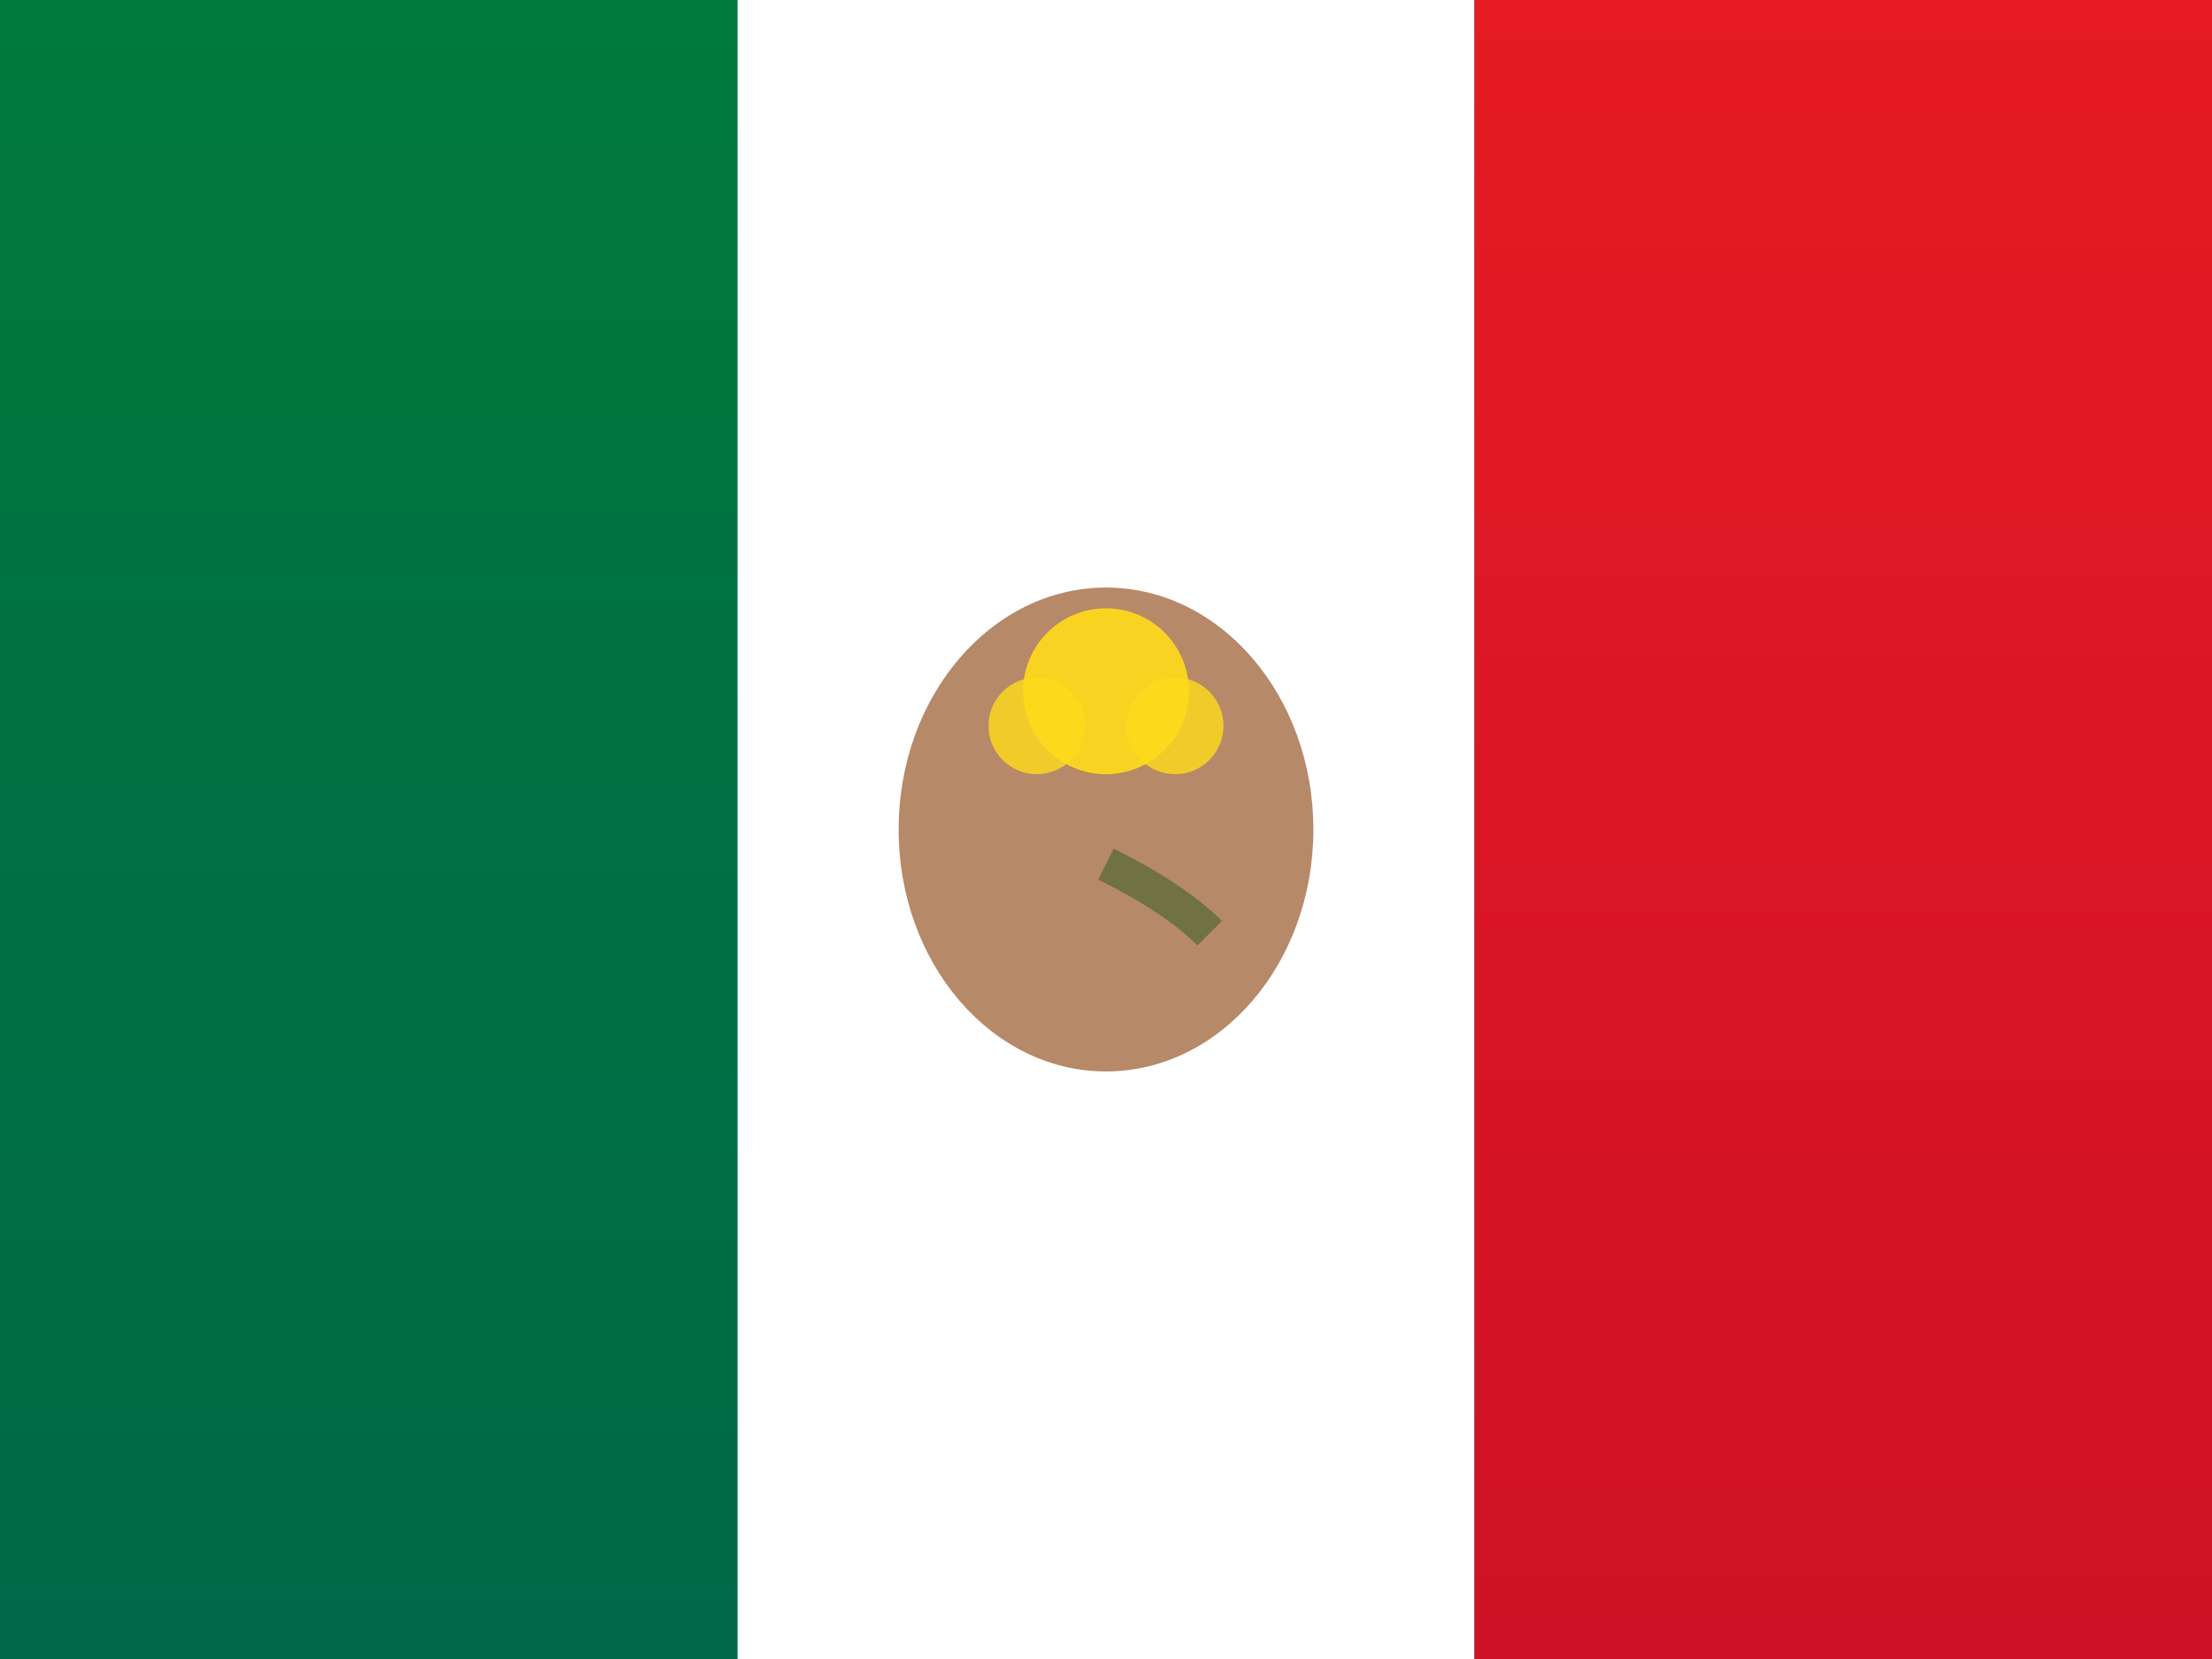
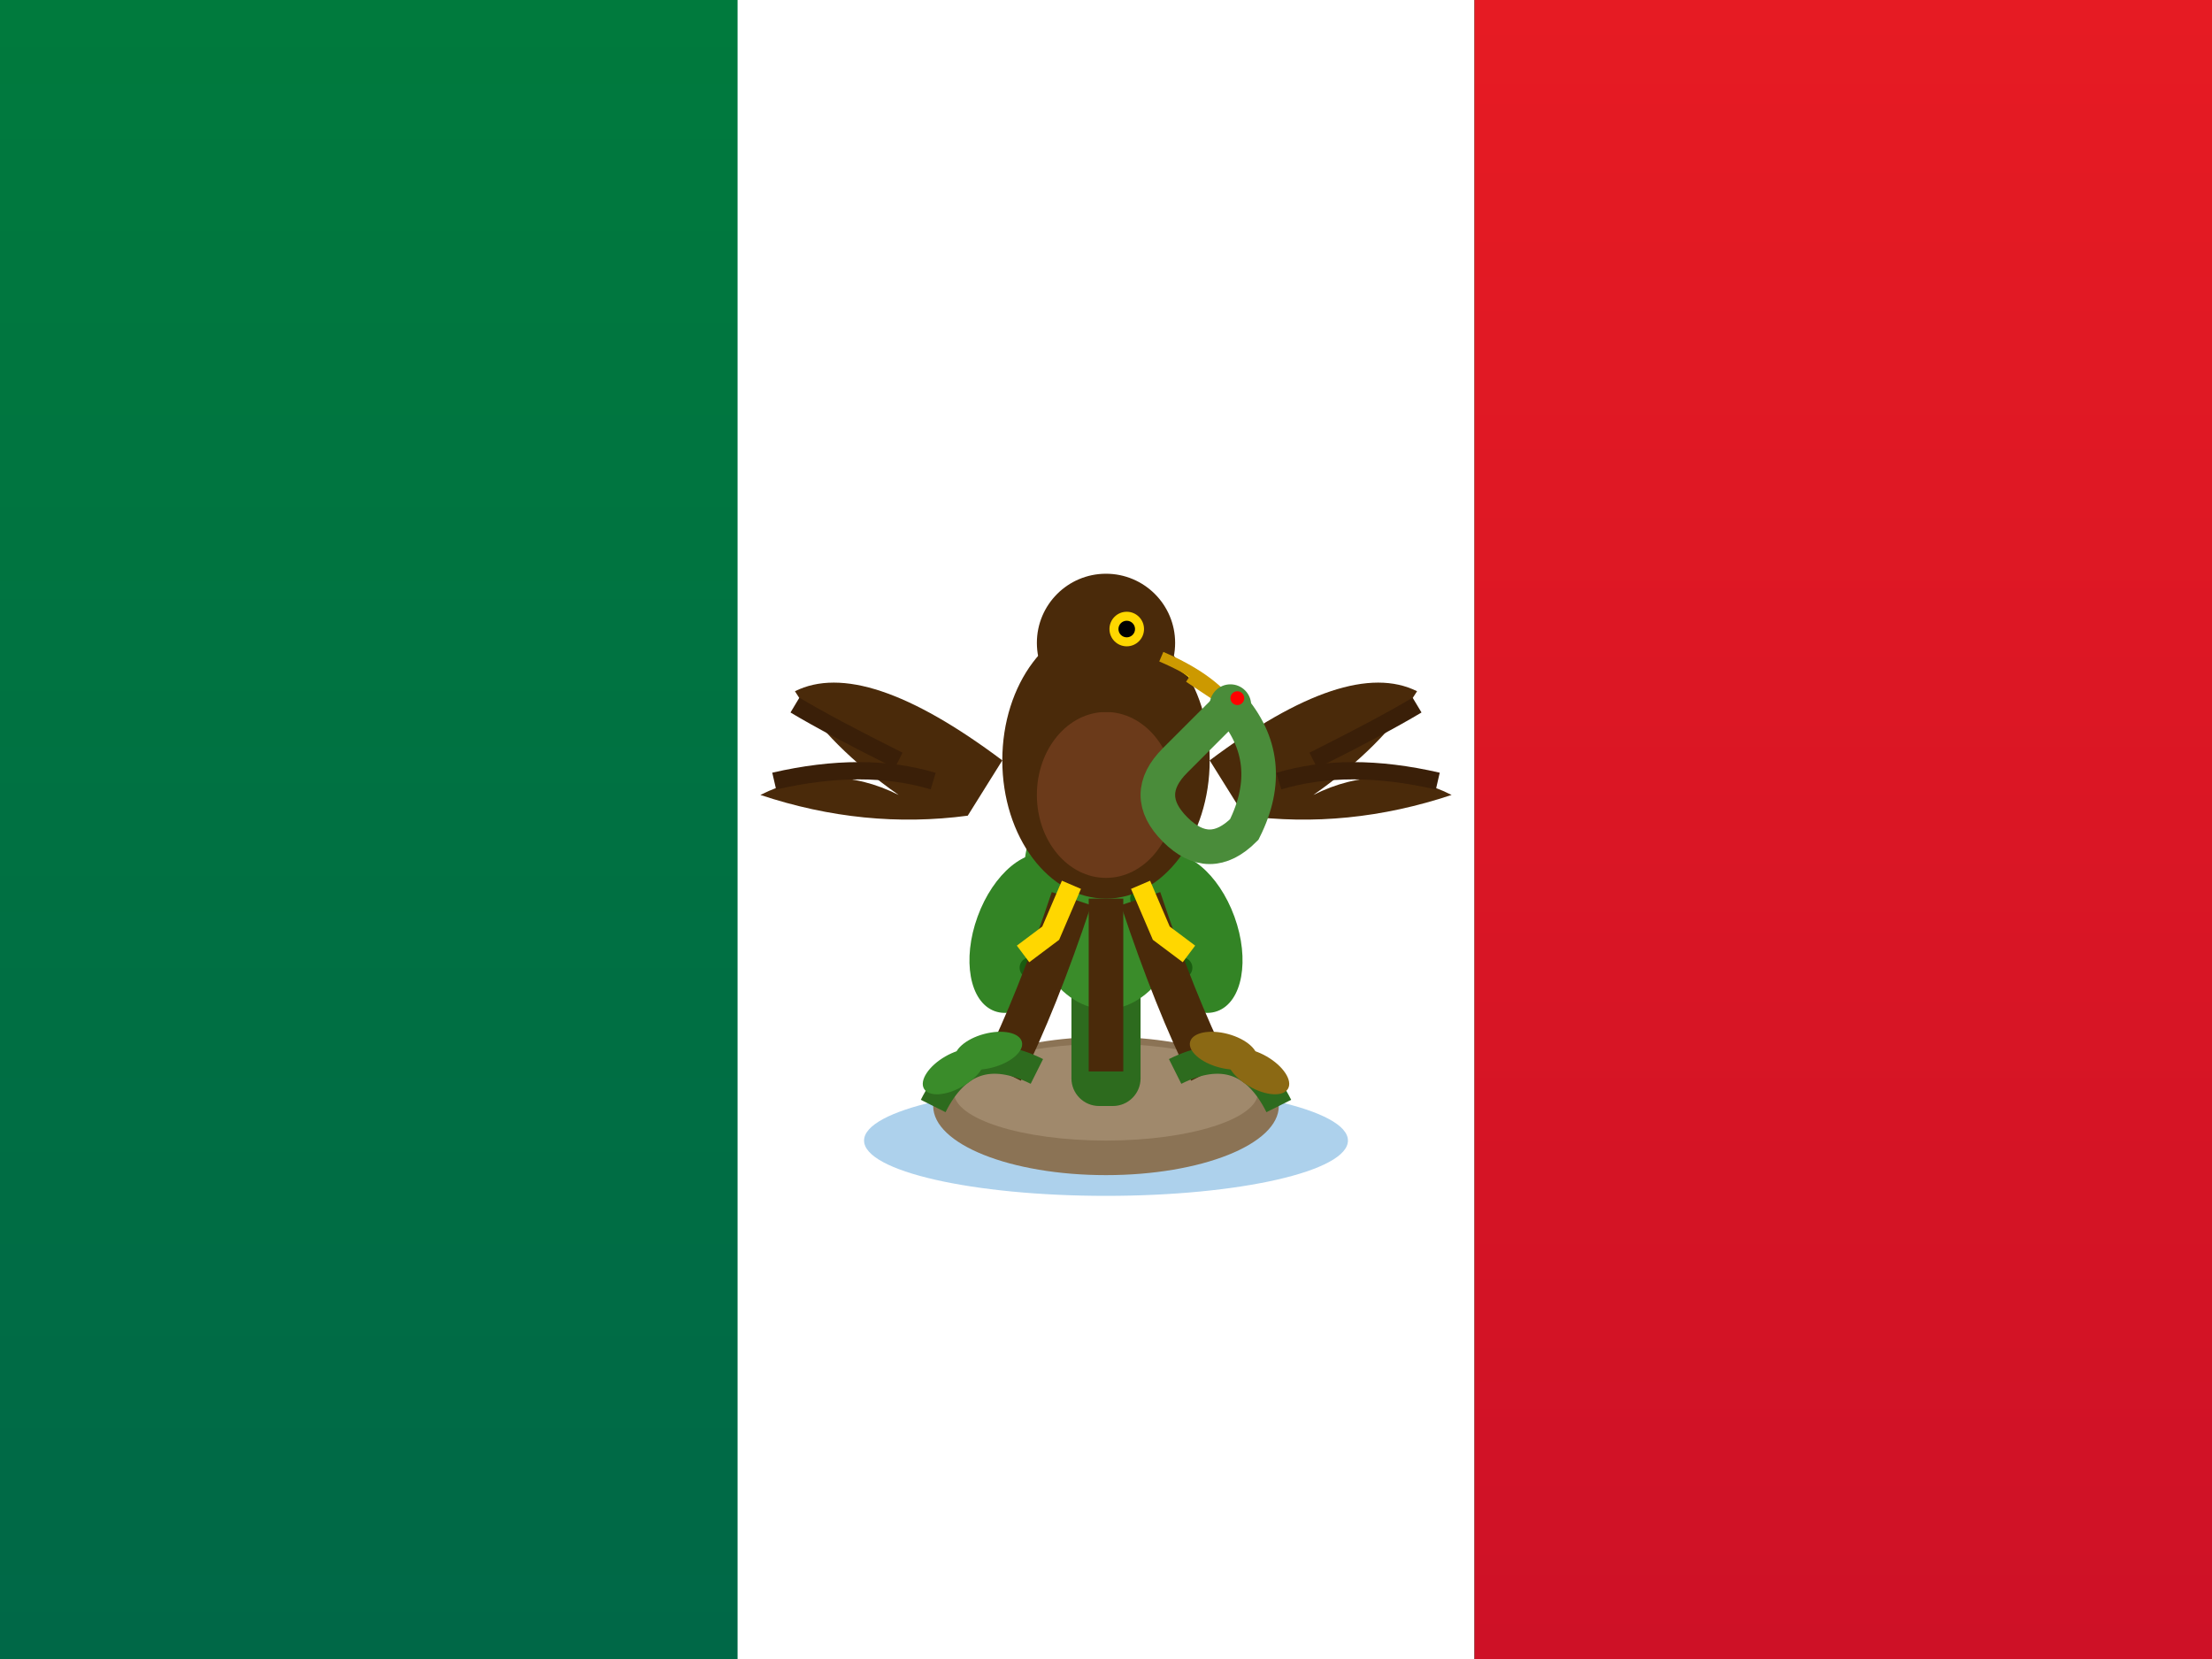
<svg xmlns="http://www.w3.org/2000/svg" viewBox="0 0 32 24" width="32" height="24">
  <defs>
    <style>
-       /* Animación de ondulación usando clip-path */
      @keyframes wave-motion {
        0% { transform: translateY(0) scaleY(1); }
        50% { transform: translateY(-1px) scaleY(1.02); }
        100% { transform: translateY(0) scaleY(1); }
      }
-       
-       @keyframes shimmer {
-         0% { opacity: 1; }
-         50% { opacity: 0.85; }
-         100% { opacity: 1; }
+ 
+       @keyframes eagle-breathe {
+         0%, 100% { transform: translateY(0) scale(1); }
+         50% { transform: translateY(-0.3px) scale(1.02); }
      }
-       
-       @keyframes emblem-pulse {
-         0%, 100% { transform: scale(1); }
-         50% { transform: scale(1.05); }
+ 
+       @keyframes wing-flap {
+         0%, 100% { transform: rotate(0deg); }
+         25% { transform: rotate(-3deg); }
+         75% { transform: rotate(3deg); }
      }
-       
+ 
      .flag-stripe {
        animation: wave-motion 3s ease-in-out infinite;
        transform-origin: center;
      }
-       
-       .stripe-green {
-         animation-delay: 0s;
+ 
+       .stripe-green { animation-delay: 0s; }
+       .stripe-white { animation-delay: 0.1s; }
+       .stripe-red { animation-delay: 0.2s; }
+ 
+       .emblem {
+         animation: eagle-breathe 2.5s ease-in-out infinite;
+         transform-origin: 16px 12px;
      }
-       
-       .stripe-white {
-         animation-delay: 0.1s;
+ 
+       .wing-left {
+         animation: wing-flap 2s ease-in-out infinite;
+         transform-origin: 16px 11px;
      }
-       
-       .stripe-red {
-         animation-delay: 0.2s;
-       }
-       
-       .emblem {
-         animation: emblem-pulse 2s ease-in-out infinite;
-         transform-origin: center;
-       }
-       
-       .shimmer-overlay {
-         animation: shimmer 2.5s ease-in-out infinite;
+ 
+       .wing-right {
+         animation: wing-flap 2s ease-in-out infinite reverse;
+         transform-origin: 16px 11px;
      }
    </style>
    <linearGradient id="greenGrad" x1="0%" y1="0%" x2="0%" y2="100%">
      <stop offset="0%" style="stop-color:#007a3d;stop-opacity:1" />
      <stop offset="100%" style="stop-color:#006847;stop-opacity:1" />
    </linearGradient>
    <linearGradient id="redGrad" x1="0%" y1="0%" x2="0%" y2="100%">
      <stop offset="0%" style="stop-color:#e61b23;stop-opacity:1" />
      <stop offset="100%" style="stop-color:#ce1126;stop-opacity:1" />
    </linearGradient>
  </defs>
  <rect width="32" height="24" fill="#006847" />
  <rect class="flag-stripe stripe-green" x="0" y="0" width="10.67" height="24" fill="url(#greenGrad)" />
  <rect class="flag-stripe stripe-white" x="10.67" y="0" width="10.66" height="24" fill="#FFFFFF" />
  <rect class="flag-stripe stripe-red" x="21.33" y="0" width="10.67" height="24" fill="url(#redGrad)" />
  <g class="emblem">
-     <ellipse cx="16" cy="12" rx="3" ry="3.5" fill="#8B4513" opacity="0.7" />
-     <circle cx="16" cy="10" r="1.2" fill="#FFD700" opacity="0.9" />
-     <circle cx="15" cy="10.5" r="0.7" fill="#FFD700" opacity="0.8" />
-     <circle cx="17" cy="10.5" r="0.7" fill="#FFD700" opacity="0.8" />
-     <path d="M16,12.5 Q17,13 17.5,13.5" stroke="#2d5016" stroke-width="0.5" fill="none" opacity="0.6" />
+     <ellipse cx="16" cy="16.5" rx="3.5" ry="0.8" fill="#5ba3d9" opacity="0.5" />
+     <ellipse cx="16" cy="16" rx="2.5" ry="1" fill="#8B7355" />
+     <ellipse cx="16" cy="15.8" rx="2.2" ry="0.7" fill="#A0896C" />
+     <rect x="15.5" y="13" width="1" height="3" rx="0.4" fill="#2d6b1e" />
+     <ellipse cx="16" cy="12.8" rx="1.2" ry="1.8" fill="#3a8c2a" />
+     <ellipse cx="14.8" cy="13.5" rx="0.7" ry="1.2" fill="#338425" transform="rotate(20, 14.8, 13.5)" />
+     <ellipse cx="17.2" cy="13.5" rx="0.7" ry="1.2" fill="#338425" transform="rotate(-20, 17.2, 13.5)" />
+     <circle cx="15.5" cy="12.5" r="0.15" fill="#1a5c10" />
+     <circle cx="16.5" cy="13" r="0.15" fill="#1a5c10" />
+     <circle cx="16" cy="12" r="0.15" fill="#1a5c10" />
+     <circle cx="14.9" cy="14" r="0.15" fill="#1a5c10" />
+     <circle cx="17.1" cy="14" r="0.15" fill="#1a5c10" />
+     <ellipse cx="16" cy="11" rx="1.5" ry="2" fill="#4a2a0a" />
+     <ellipse cx="16" cy="11.5" rx="1" ry="1.2" fill="#6b3a1a" />
+     <g class="wing-left">
+       <path d="M14.5,11 Q12.5,9.5 11.5,10 Q12,10.8 13,11.5 Q12,11 11,11.5 Q12.5,12 14,11.8 Z" fill="#4a2a0a" />
+       <path d="M13,11 Q12,10.5 11.5,10.2" stroke="#3a1f08" stroke-width="0.25" fill="none" />
+       <path d="M13.5,11.3 Q12.5,11 11.2,11.3" stroke="#3a1f08" stroke-width="0.25" fill="none" />
+     </g>
+     <g class="wing-right">
+       <path d="M17.5,11 Q19.5,9.5 20.5,10 Q20,10.8 19,11.5 Q20,11 21,11.5 Q19.5,12 18,11.8 Z" fill="#4a2a0a" />
+       <path d="M19,11 Q20,10.5 20.5,10.2" stroke="#3a1f08" stroke-width="0.25" fill="none" />
+       <path d="M18.5,11.3 Q19.5,11 20.8,11.3" stroke="#3a1f08" stroke-width="0.25" fill="none" />
+     </g>
+     <circle cx="16" cy="9.3" r="1" fill="#4a2a0a" />
+     <circle cx="16.3" cy="9.1" r="0.25" fill="#FFD700" />
+     <circle cx="16.3" cy="9.1" r="0.12" fill="#000" />
+     <path d="M16.8,9.5 Q17.5,9.8 17.8,10.2 Q17.5,10 17.2,9.8" fill="#FFD700" stroke="#cc9900" stroke-width="0.15" />
+     <path d="M15.5,13 Q15,14.5 14.5,15.5" stroke="#4a2a0a" stroke-width="0.6" fill="none" />
+     <path d="M16,13 Q16,14.5 16,15.5" stroke="#4a2a0a" stroke-width="0.5" fill="none" />
+     <path d="M16.5,13 Q17,14.5 17.5,15.5" stroke="#4a2a0a" stroke-width="0.6" fill="none" />
+     <path d="M15.5,12.8 L15.2,13.5 L14.8,13.8" stroke="#FFD700" stroke-width="0.3" fill="none" />
+     <path d="M16.5,12.8 L16.8,13.5 L17.2,13.8" stroke="#FFD700" stroke-width="0.3" fill="none" />
+     <path d="M17.8,10.2 Q18.5,11 18,12 Q17.5,12.5 17,12 Q16.5,11.5 17,11 Q17.5,10.5 17.8,10.2" stroke="#4a8c3a" stroke-width="0.5" fill="none" />
+     <circle cx="17.8" cy="10.2" r="0.3" fill="#4a8c3a" />
+     <circle cx="17.9" cy="10.1" r="0.1" fill="#ff0000" />
+     <path d="M13.5,16 Q14,15 15,15.5" stroke="#2d6b1e" stroke-width="0.4" fill="none" />
+     <ellipse cx="13.8" cy="15.5" rx="0.5" ry="0.25" fill="#3a8c2a" transform="rotate(-30, 13.8, 15.5)" />
+     <ellipse cx="14.3" cy="15.2" rx="0.5" ry="0.25" fill="#3a8c2a" transform="rotate(-15, 14.3, 15.2)" />
+     <path d="M18.5,16 Q18,15 17,15.5" stroke="#2d6b1e" stroke-width="0.4" fill="none" />
+     <ellipse cx="18.2" cy="15.5" rx="0.5" ry="0.25" fill="#8B6914" transform="rotate(30, 18.2, 15.5)" />
+     <ellipse cx="17.7" cy="15.2" rx="0.5" ry="0.25" fill="#8B6914" transform="rotate(15, 17.7, 15.2)" />
  </g>
-   <rect class="shimmer-overlay" x="10.67" y="0" width="10.66" height="24" fill="white" opacity="0.1" />
</svg>
